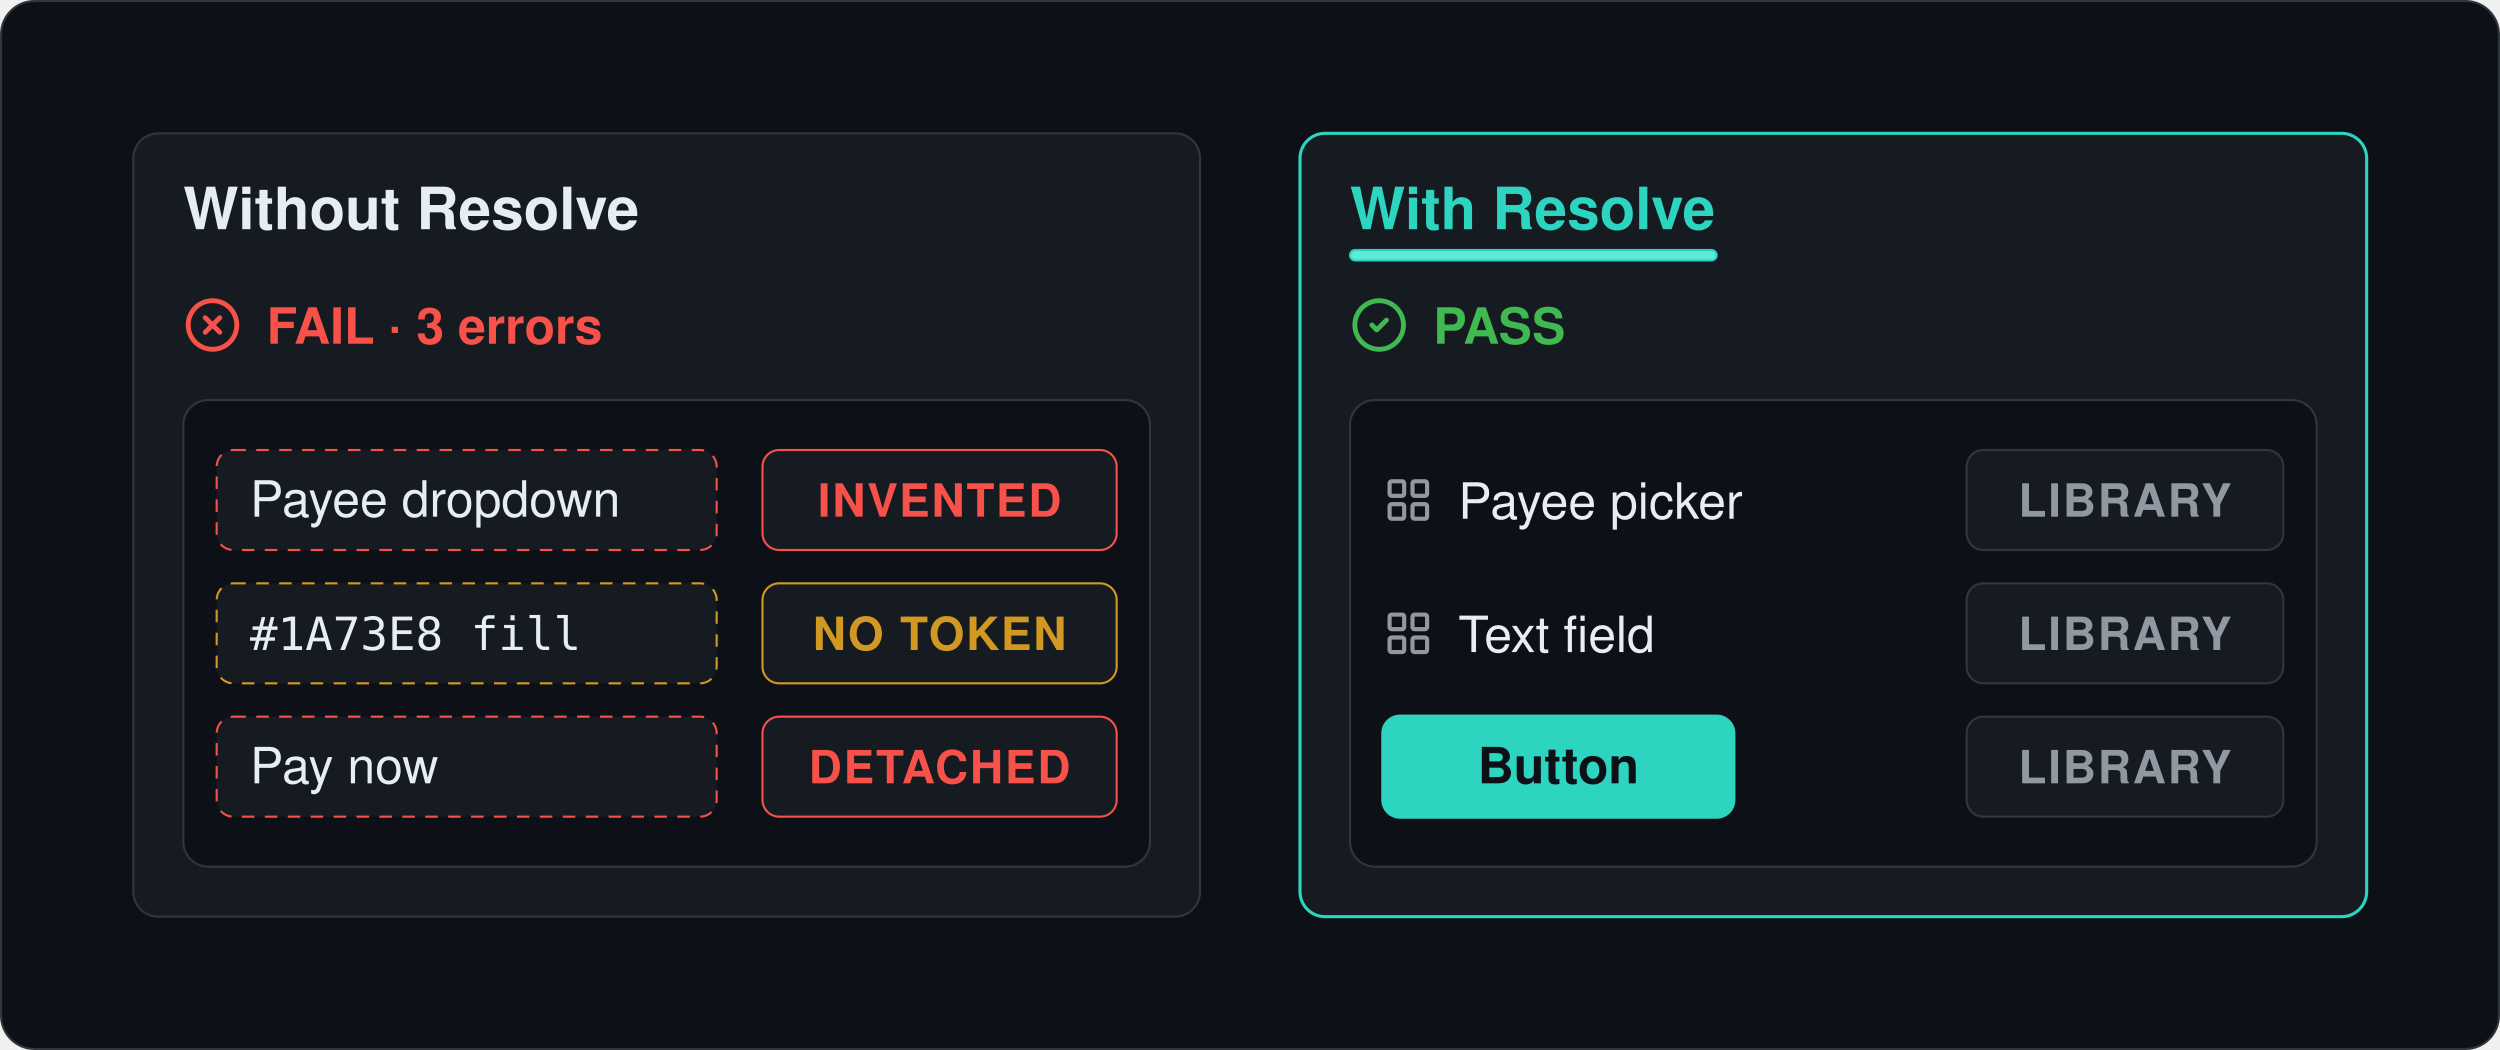
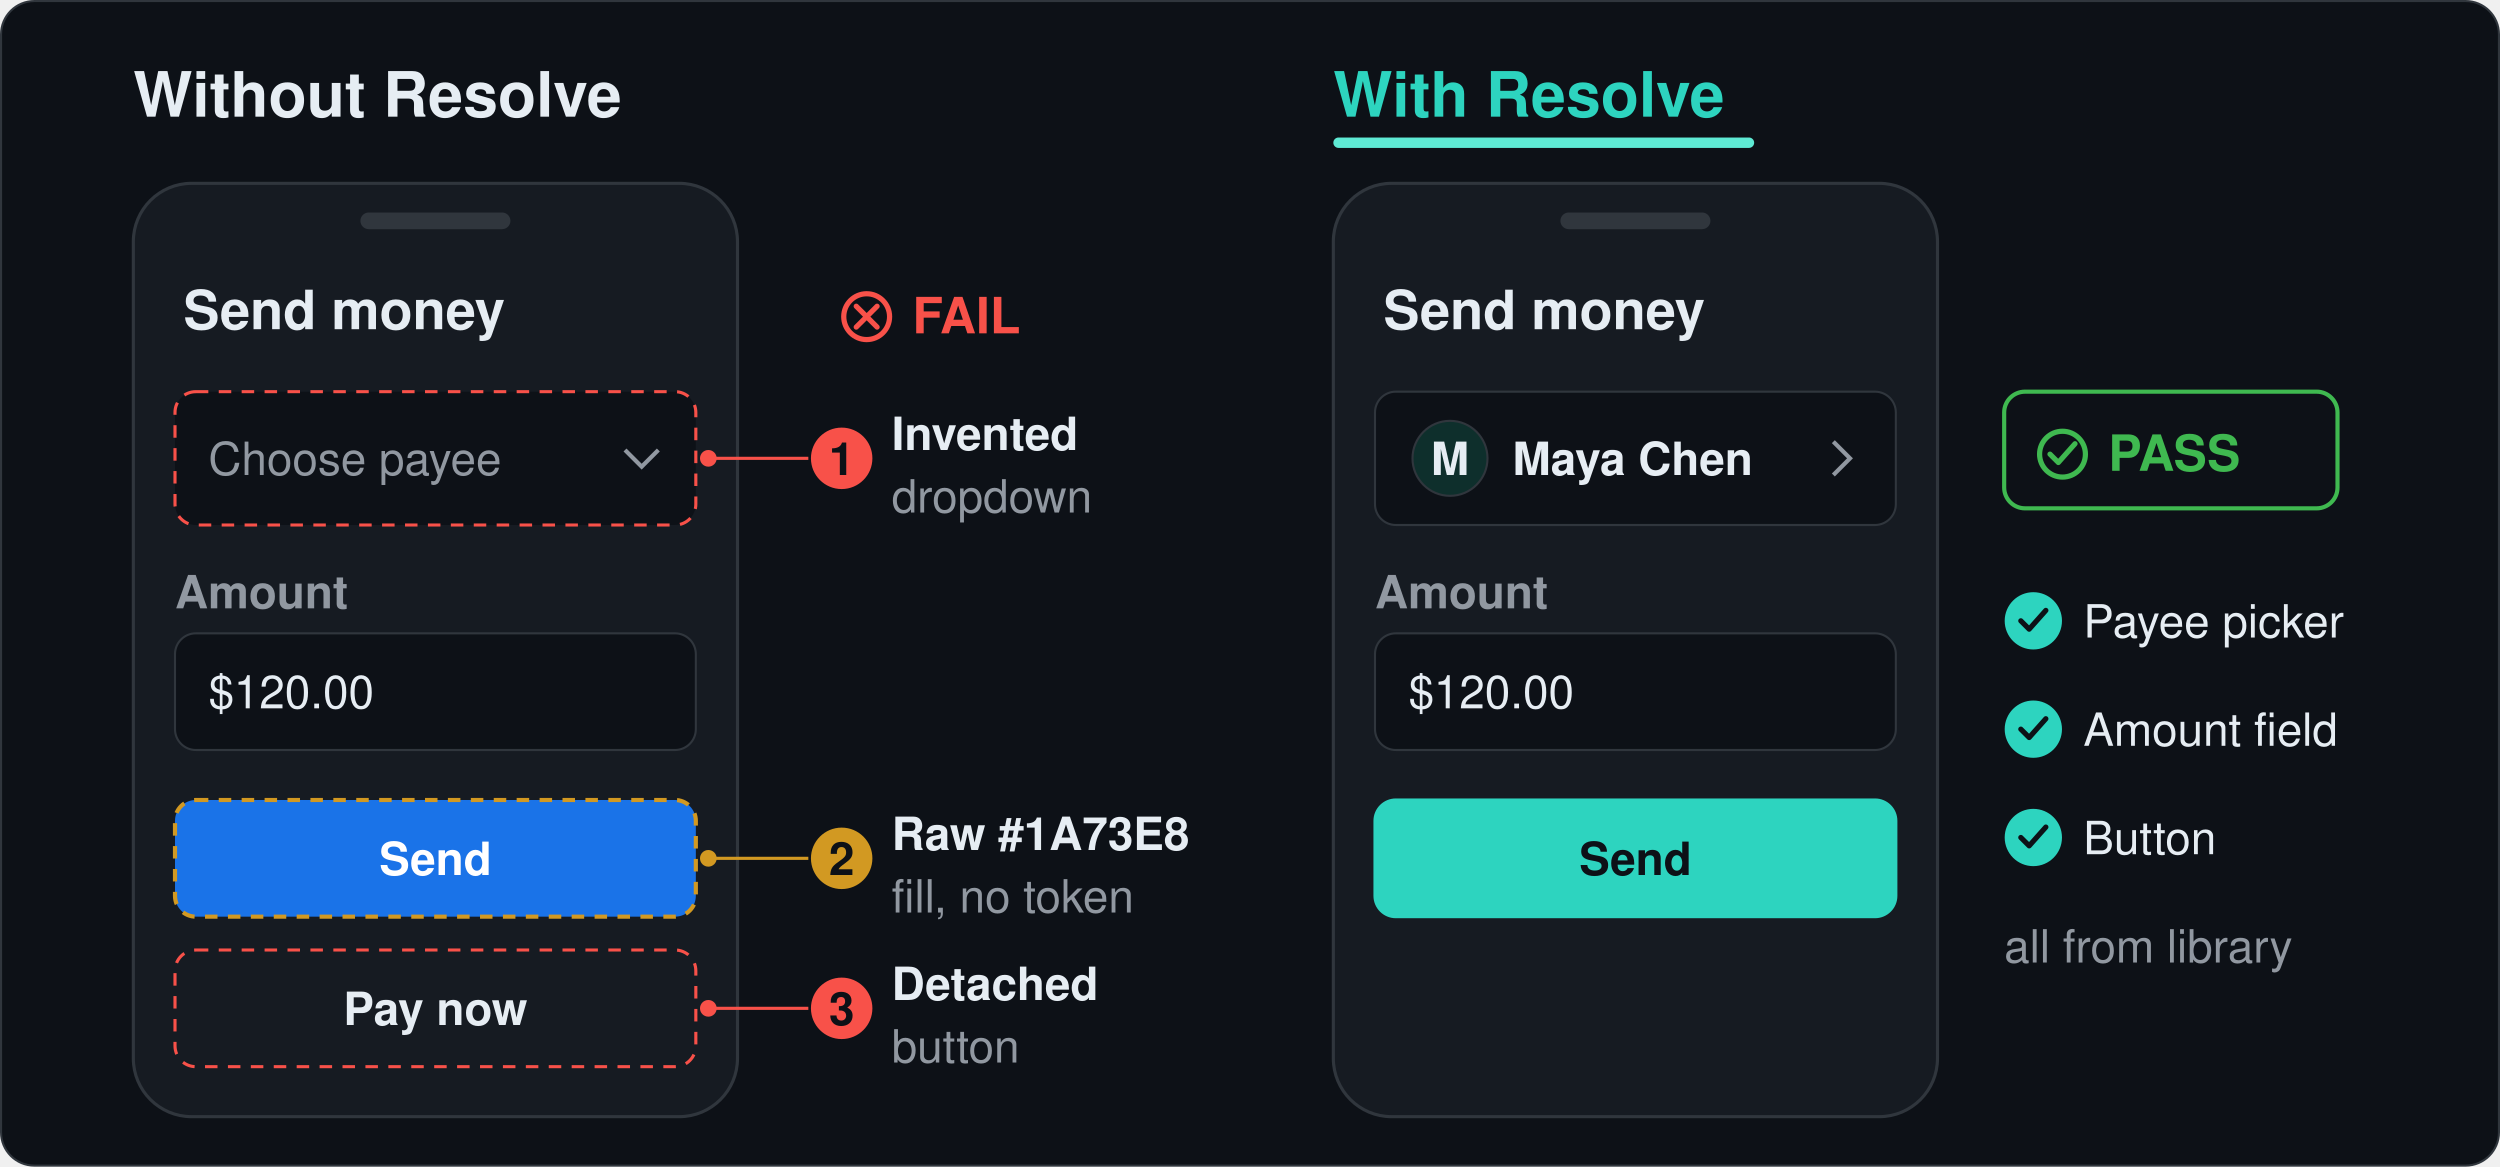
- <svg xmlns="http://www.w3.org/2000/svg" width="1200" height="504" viewBox="0 0 1200 504" role="img" aria-labelledby="t d">
-   <rect x="0.5" y="0.5" width="1199" height="503" rx="16" fill="#0D1117" stroke="#30363D" stroke-width="1" />
-   <rect x="64" y="64" width="512" height="376" rx="12" fill="#161B22" stroke="#30363D" stroke-width="1" />
-   <text x="88" y="110" font-family="-apple-system,'Segoe UI',Helvetica,Arial,sans-serif" font-size="28" font-weight="600" fill="#E6EDF3" text-anchor="start">Without Resolve</text>
-   <g transform="translate(88 142) scale(1.166667)" fill="none" stroke="#F85149" stroke-width="2" stroke-linecap="round" stroke-linejoin="round">
-     <circle cx="12" cy="12" r="10" />
-     <path d="m15 9-6 6" />
-     <path d="m9 9 6 6" />
+ <svg xmlns="http://www.w3.org/2000/svg" width="1200" height="560" viewBox="0 0 1200 560" role="img" aria-labelledby="t d">
+   <rect x="0.5" y="0.5" width="1199" height="559" rx="16" fill="#0D1117" stroke="#30363D" stroke-width="1" />
+   <text x="64" y="56" font-family="-apple-system,'Segoe UI',Helvetica,Arial,sans-serif" font-size="30" font-weight="600" fill="#E6EDF3" text-anchor="start">Without Resolve</text>
+   <g>
+     <rect x="64" y="88" width="290" height="448" rx="28" fill="#161B22" stroke="#30363D" stroke-width="1.5" />
+     <rect x="173.0" y="102" width="72" height="8" rx="4" fill="#30363D" />
+     <text x="88" y="158" font-family="-apple-system,'Segoe UI',Helvetica,Arial,sans-serif" font-size="26" font-weight="700" fill="#E6EDF3" text-anchor="start">Send money</text>
  </g>
-   <text x="128" y="165" font-family="-apple-system,'Segoe UI',Helvetica,Arial,sans-serif" font-size="24" font-weight="600" fill="#F85149" text-anchor="start">FAIL · 3 errors</text>
-   <rect x="88" y="192" width="464" height="224" rx="12" fill="#0D1117" stroke="#30363D" stroke-width="1" />
-   <rect x="104" y="216" width="240" height="48" rx="8" fill="#161B22" stroke="#F85149" stroke-width="1" stroke-dasharray="6 5" />
-   <text x="120" y="248" font-family="-apple-system,'Segoe UI',Helvetica,Arial,sans-serif" font-size="24" font-weight="400" fill="#E6EDF3" text-anchor="start">Payee dropdown</text>
-   <rect x="366" y="216" width="170" height="48" rx="8" fill="#161B22" stroke="#F85149" stroke-width="1" />
-   <text x="451.0" y="248" font-family="-apple-system,'Segoe UI',Helvetica,Arial,sans-serif" font-size="22" font-weight="600" fill="#F85149" text-anchor="middle" letter-spacing="0.04em">INVENTED</text>
-   <rect x="104" y="280" width="240" height="48" rx="8" fill="#161B22" stroke="#D29922" stroke-width="1" stroke-dasharray="6 5" />
-   <text x="120" y="312" font-family="ui-monospace,SFMono-Regular,Menlo,monospace" font-size="22" font-weight="400" fill="#E6EDF3" text-anchor="start">#1A73E8 fill</text>
-   <rect x="366" y="280" width="170" height="48" rx="8" fill="#161B22" stroke="#D29922" stroke-width="1" />
-   <text x="451.0" y="312" font-family="-apple-system,'Segoe UI',Helvetica,Arial,sans-serif" font-size="22" font-weight="600" fill="#D29922" text-anchor="middle" letter-spacing="0.04em">NO TOKEN</text>
-   <rect x="104" y="344" width="240" height="48" rx="8" fill="#161B22" stroke="#F85149" stroke-width="1" stroke-dasharray="6 5" />
-   <text x="120" y="376" font-family="-apple-system,'Segoe UI',Helvetica,Arial,sans-serif" font-size="24" font-weight="400" fill="#E6EDF3" text-anchor="start">Pay now</text>
-   <rect x="366" y="344" width="170" height="48" rx="8" fill="#161B22" stroke="#F85149" stroke-width="1" />
-   <text x="451.0" y="376" font-family="-apple-system,'Segoe UI',Helvetica,Arial,sans-serif" font-size="22" font-weight="600" fill="#F85149" text-anchor="middle" letter-spacing="0.04em">DETACHED</text>
-   <rect x="624" y="64" width="512" height="376" rx="12" fill="#161B22" stroke="#2DD4BF" stroke-width="1.5" />
-   <text x="648" y="110" font-family="-apple-system,'Segoe UI',Helvetica,Arial,sans-serif" font-size="28" font-weight="600" fill="#2DD4BF" text-anchor="start">With Resolve</text>
-   <rect x="648" y="120" width="176" height="5" rx="2.5" fill="#5EEAD4" stroke="#2DD4BF" stroke-width="1" />
-   <g transform="translate(648 142) scale(1.166667)" fill="none" stroke="#3FB950" stroke-width="2" stroke-linecap="round" stroke-linejoin="round">
-     <circle cx="12" cy="12" r="10" />
-     <path d="m9 12 2 2 4-4" />
+   <g>
+     <rect x="84" y="188" width="250" height="64" rx="10" fill="#0D1117" stroke="#F85149" stroke-width="1.5" stroke-dasharray="6 5" />
+     <text x="100" y="228" font-family="-apple-system,'Segoe UI',Helvetica,Arial,sans-serif" font-size="22" font-weight="400" fill="#9198A1" text-anchor="start">Choose payee</text>
+     <path d="M300 216 l8 8 l8 -8" stroke="#9198A1" stroke-width="2" fill="none" />
  </g>
-   <text x="688" y="165" font-family="-apple-system,'Segoe UI',Helvetica,Arial,sans-serif" font-size="24" font-weight="700" fill="#3FB950" text-anchor="start">PASS</text>
-   <rect x="648" y="192" width="464" height="224" rx="12" fill="#0D1117" stroke="#30363D" stroke-width="1" />
-   <g transform="translate(664 228) scale(1.0)" fill="none" stroke="#9198A1" stroke-width="2" stroke-linecap="round" stroke-linejoin="round">
-     <rect width="7" height="7" x="3" y="3" rx="1" />
-     <rect width="7" height="7" x="14" y="3" rx="1" />
-     <rect width="7" height="7" x="14" y="14" rx="1" />
-     <rect width="7" height="7" x="3" y="14" rx="1" />
+   <g>
+     <text x="84" y="292" font-family="-apple-system,'Segoe UI',Helvetica,Arial,sans-serif" font-size="22" font-weight="600" fill="#9198A1" text-anchor="start">Amount</text>
+     <rect x="84" y="304" width="250" height="56" rx="10" fill="#0D1117" stroke="#30363D" stroke-width="1" />
+     <text x="100" y="340" font-family="-apple-system,'Segoe UI',Helvetica,Arial,sans-serif" font-size="22" font-weight="400" fill="#E6EDF3" text-anchor="start">$120.00</text>
  </g>
-   <text x="700" y="249" font-family="-apple-system,'Segoe UI',Helvetica,Arial,sans-serif" font-size="24" font-weight="400" fill="#E6EDF3" text-anchor="start">Payee picker</text>
-   <rect x="944" y="216" width="152" height="48" rx="8" fill="#161B22" stroke="#30363D" stroke-width="1" />
-   <text x="1020.0" y="248" font-family="-apple-system,'Segoe UI',Helvetica,Arial,sans-serif" font-size="22" font-weight="600" fill="#9198A1" text-anchor="middle" letter-spacing="0.04em">LIBRARY</text>
-   <g transform="translate(664 292) scale(1.0)" fill="none" stroke="#9198A1" stroke-width="2" stroke-linecap="round" stroke-linejoin="round">
-     <rect width="7" height="7" x="3" y="3" rx="1" />
-     <rect width="7" height="7" x="14" y="3" rx="1" />
-     <rect width="7" height="7" x="14" y="14" rx="1" />
-     <rect width="7" height="7" x="3" y="14" rx="1" />
+   <g>
+     <rect x="84" y="384" width="250" height="56" rx="10" fill="#1A73E8" stroke="#D29922" stroke-width="2" stroke-dasharray="6 5" />
+     <text x="209.0" y="420" font-family="-apple-system,'Segoe UI',Helvetica,Arial,sans-serif" font-size="22" font-weight="700" fill="#FFFFFF" text-anchor="middle">Send</text>
  </g>
-   <text x="700" y="313" font-family="-apple-system,'Segoe UI',Helvetica,Arial,sans-serif" font-size="24" font-weight="400" fill="#E6EDF3" text-anchor="start">Text field</text>
-   <rect x="944" y="280" width="152" height="48" rx="8" fill="#161B22" stroke="#30363D" stroke-width="1" />
-   <text x="1020.0" y="312" font-family="-apple-system,'Segoe UI',Helvetica,Arial,sans-serif" font-size="22" font-weight="600" fill="#9198A1" text-anchor="middle" letter-spacing="0.04em">LIBRARY</text>
-   <rect x="664" y="344" width="168" height="48" rx="8" fill="#2DD4BF" stroke="#2DD4BF" stroke-width="2" />
-   <text x="748" y="376" font-family="-apple-system,'Segoe UI',Helvetica,Arial,sans-serif" font-size="24" font-weight="600" fill="#0D1117" text-anchor="middle">Button</text>
-   <rect x="944" y="344" width="152" height="48" rx="8" fill="#161B22" stroke="#30363D" stroke-width="1" />
-   <text x="1020.0" y="376" font-family="-apple-system,'Segoe UI',Helvetica,Arial,sans-serif" font-size="22" font-weight="600" fill="#9198A1" text-anchor="middle" letter-spacing="0.04em">LIBRARY</text>
+   <g>
+     <rect x="84" y="456" width="250" height="56" rx="10" fill="#161B22" stroke="#F85149" stroke-width="1.5" stroke-dasharray="6 5" />
+     <text x="209.0" y="492" font-family="-apple-system,'Segoe UI',Helvetica,Arial,sans-serif" font-size="22" font-weight="700" fill="#E6EDF3" text-anchor="middle">Pay now</text>
+   </g>
+   <path d="M388 220 L340 220" stroke="#F85149" stroke-width="1.5" fill="none" />
+   <circle cx="340" cy="220" r="4" fill="#F85149" />
+   <g>
+     <circle cx="404" cy="220" r="14" fill="#F85149" stroke="#F85149" stroke-width="1.5" />
+     <text x="404" y="228" font-family="-apple-system,'Segoe UI',Helvetica,Arial,sans-serif" font-size="22" font-weight="700" fill="#0D1117" text-anchor="middle">1</text>
+   </g>
+   <text x="428" y="216" font-family="-apple-system,'Segoe UI',Helvetica,Arial,sans-serif" font-size="22" font-weight="600" fill="#E6EDF3" text-anchor="start">Invented</text>
+   <text x="428" y="246" font-family="-apple-system,'Segoe UI',Helvetica,Arial,sans-serif" font-size="22" font-weight="400" fill="#9198A1" text-anchor="start">dropdown</text>
+   <path d="M388 412 L340 412" stroke="#D29922" stroke-width="1.5" fill="none" />
+   <circle cx="340" cy="412" r="4" fill="#D29922" />
+   <g>
+     <circle cx="404" cy="412" r="14" fill="#D29922" stroke="#D29922" stroke-width="1.5" />
+     <text x="404" y="420" font-family="-apple-system,'Segoe UI',Helvetica,Arial,sans-serif" font-size="22" font-weight="700" fill="#0D1117" text-anchor="middle">2</text>
+   </g>
+   <text x="428" y="408" font-family="-apple-system,'Segoe UI',Helvetica,Arial,sans-serif" font-size="22" font-weight="600" fill="#E6EDF3" text-anchor="start">Raw #1A73E8</text>
+   <text x="428" y="438" font-family="-apple-system,'Segoe UI',Helvetica,Arial,sans-serif" font-size="22" font-weight="400" fill="#9198A1" text-anchor="start">fill, no token</text>
+   <path d="M388 484 L340 484" stroke="#F85149" stroke-width="1.5" fill="none" />
+   <circle cx="340" cy="484" r="4" fill="#F85149" />
+   <g>
+     <circle cx="404" cy="484" r="14" fill="#F85149" stroke="#F85149" stroke-width="1.5" />
+     <text x="404" y="492" font-family="-apple-system,'Segoe UI',Helvetica,Arial,sans-serif" font-size="22" font-weight="700" fill="#0D1117" text-anchor="middle">3</text>
+   </g>
+   <text x="428" y="480" font-family="-apple-system,'Segoe UI',Helvetica,Arial,sans-serif" font-size="22" font-weight="600" fill="#E6EDF3" text-anchor="start">Detached</text>
+   <text x="428" y="510" font-family="-apple-system,'Segoe UI',Helvetica,Arial,sans-serif" font-size="22" font-weight="400" fill="#9198A1" text-anchor="start">button</text>
+   <g fill="none" stroke="#F85149" stroke-width="2.5" stroke-linecap="round">
+     <circle cx="416" cy="152" r="11" />
+     <path d="M411 147 l10 10 M421 147 l-10 10" />
+   </g>
+   <text x="438" y="160" font-family="-apple-system,'Segoe UI',Helvetica,Arial,sans-serif" font-size="24" font-weight="700" fill="#F85149" text-anchor="start">FAIL</text>
+   <text x="640" y="56" font-family="-apple-system,'Segoe UI',Helvetica,Arial,sans-serif" font-size="30" font-weight="600" fill="#2DD4BF" text-anchor="start">With Resolve</text>
+   <rect x="640" y="66" width="202" height="5" rx="2.5" fill="#5EEAD4" />
+   <g>
+     <rect x="640" y="88" width="290" height="448" rx="28" fill="#161B22" stroke="#30363D" stroke-width="1.5" />
+     <rect x="749.0" y="102" width="72" height="8" rx="4" fill="#30363D" />
+     <text x="664" y="158" font-family="-apple-system,'Segoe UI',Helvetica,Arial,sans-serif" font-size="26" font-weight="700" fill="#E6EDF3" text-anchor="start">Send money</text>
+   </g>
+   <g>
+     <rect x="660" y="188" width="250" height="64" rx="10" fill="#0D1117" stroke="#30363D" stroke-width="1" />
+     <circle cx="696" cy="220" r="18" fill="#0E2F2C" stroke="#30363D" />
+     <text x="696" y="228" font-family="-apple-system,'Segoe UI',Helvetica,Arial,sans-serif" font-size="22" font-weight="700" fill="#E6EDF3" text-anchor="middle">M</text>
+     <text x="726" y="228" font-family="-apple-system,'Segoe UI',Helvetica,Arial,sans-serif" font-size="22" font-weight="600" fill="#E6EDF3" text-anchor="start">Maya Chen</text>
+     <path d="M880 212 l8 8 l-8 8" stroke="#9198A1" stroke-width="2" fill="none" />
+   </g>
+   <g>
+     <text x="660" y="292" font-family="-apple-system,'Segoe UI',Helvetica,Arial,sans-serif" font-size="22" font-weight="600" fill="#9198A1" text-anchor="start">Amount</text>
+     <rect x="660" y="304" width="250" height="56" rx="10" fill="#0D1117" stroke="#30363D" stroke-width="1" />
+     <text x="676" y="340" font-family="-apple-system,'Segoe UI',Helvetica,Arial,sans-serif" font-size="22" font-weight="400" fill="#E6EDF3" text-anchor="start">$120.00</text>
+   </g>
+   <g>
+     <rect x="660" y="384" width="250" height="56" rx="10" fill="#2DD4BF" stroke="#2DD4BF" stroke-width="1.5" />
+     <text x="785.0" y="420" font-family="-apple-system,'Segoe UI',Helvetica,Arial,sans-serif" font-size="22" font-weight="700" fill="#0D1117" text-anchor="middle">Send</text>
+   </g>
+   <rect x="962" y="188" width="160" height="56" rx="10" fill="#0D1117" stroke="#3FB950" stroke-width="2" />
+   <g fill="none" stroke="#3FB950" stroke-width="2.5" stroke-linecap="round" stroke-linejoin="round">
+     <circle cx="990" cy="218" r="11" />
+     <path d="M984 218 l4 4 l8 -9" />
+   </g>
+   <text x="1012" y="226" font-family="-apple-system,'Segoe UI',Helvetica,Arial,sans-serif" font-size="24" font-weight="700" fill="#3FB950" text-anchor="start">PASS</text>
+   <g>
+     <circle cx="976" cy="298" r="13" fill="#2DD4BF" stroke="#2DD4BF" stroke-width="1.5" />
+     <path d="M970 298 l4 4 l8 -9" stroke="#0D1117" stroke-width="2.5" fill="none" stroke-linecap="round" stroke-linejoin="round" />
+   </g>
+   <text x="1000" y="306" font-family="-apple-system,'Segoe UI',Helvetica,Arial,sans-serif" font-size="22" font-weight="400" fill="#E6EDF3" text-anchor="start">Payee picker</text>
+   <g>
+     <circle cx="976" cy="350" r="13" fill="#2DD4BF" stroke="#2DD4BF" stroke-width="1.5" />
+     <path d="M970 350 l4 4 l8 -9" stroke="#0D1117" stroke-width="2.5" fill="none" stroke-linecap="round" stroke-linejoin="round" />
+   </g>
+   <text x="1000" y="358" font-family="-apple-system,'Segoe UI',Helvetica,Arial,sans-serif" font-size="22" font-weight="400" fill="#E6EDF3" text-anchor="start">Amount field</text>
+   <g>
+     <circle cx="976" cy="402" r="13" fill="#2DD4BF" stroke="#2DD4BF" stroke-width="1.5" />
+     <path d="M970 402 l4 4 l8 -9" stroke="#0D1117" stroke-width="2.5" fill="none" stroke-linecap="round" stroke-linejoin="round" />
+   </g>
+   <text x="1000" y="410" font-family="-apple-system,'Segoe UI',Helvetica,Arial,sans-serif" font-size="22" font-weight="400" fill="#E6EDF3" text-anchor="start">Button</text>
+   <text x="962" y="462" font-family="-apple-system,'Segoe UI',Helvetica,Arial,sans-serif" font-size="22" font-weight="400" fill="#9198A1" text-anchor="start">all from library</text>
</svg>
